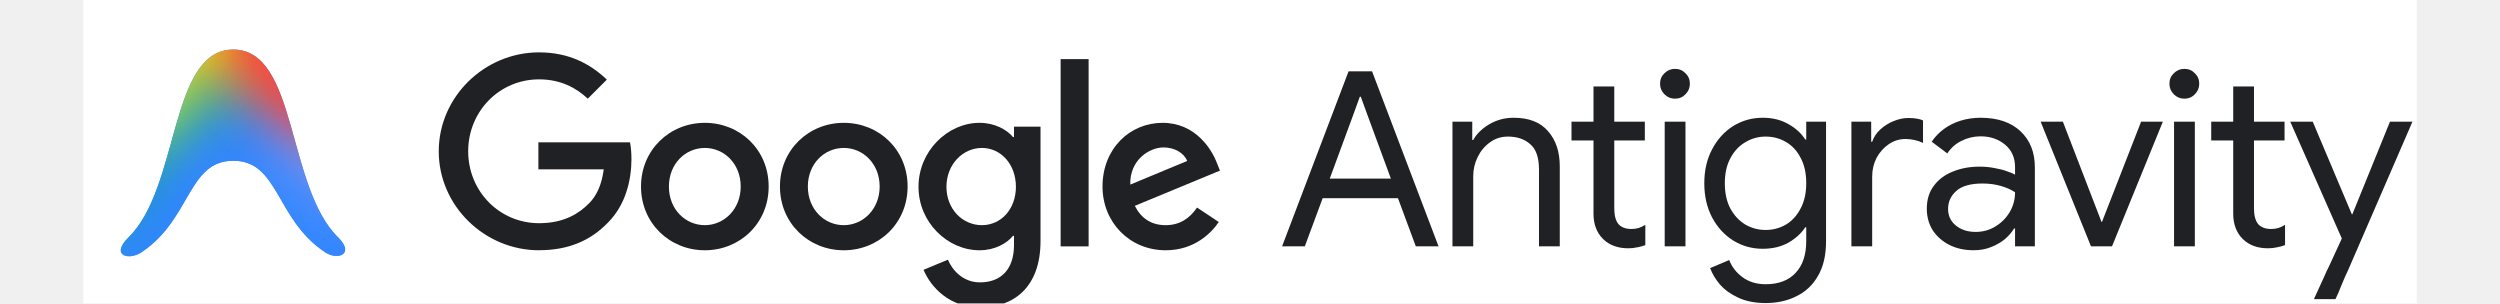
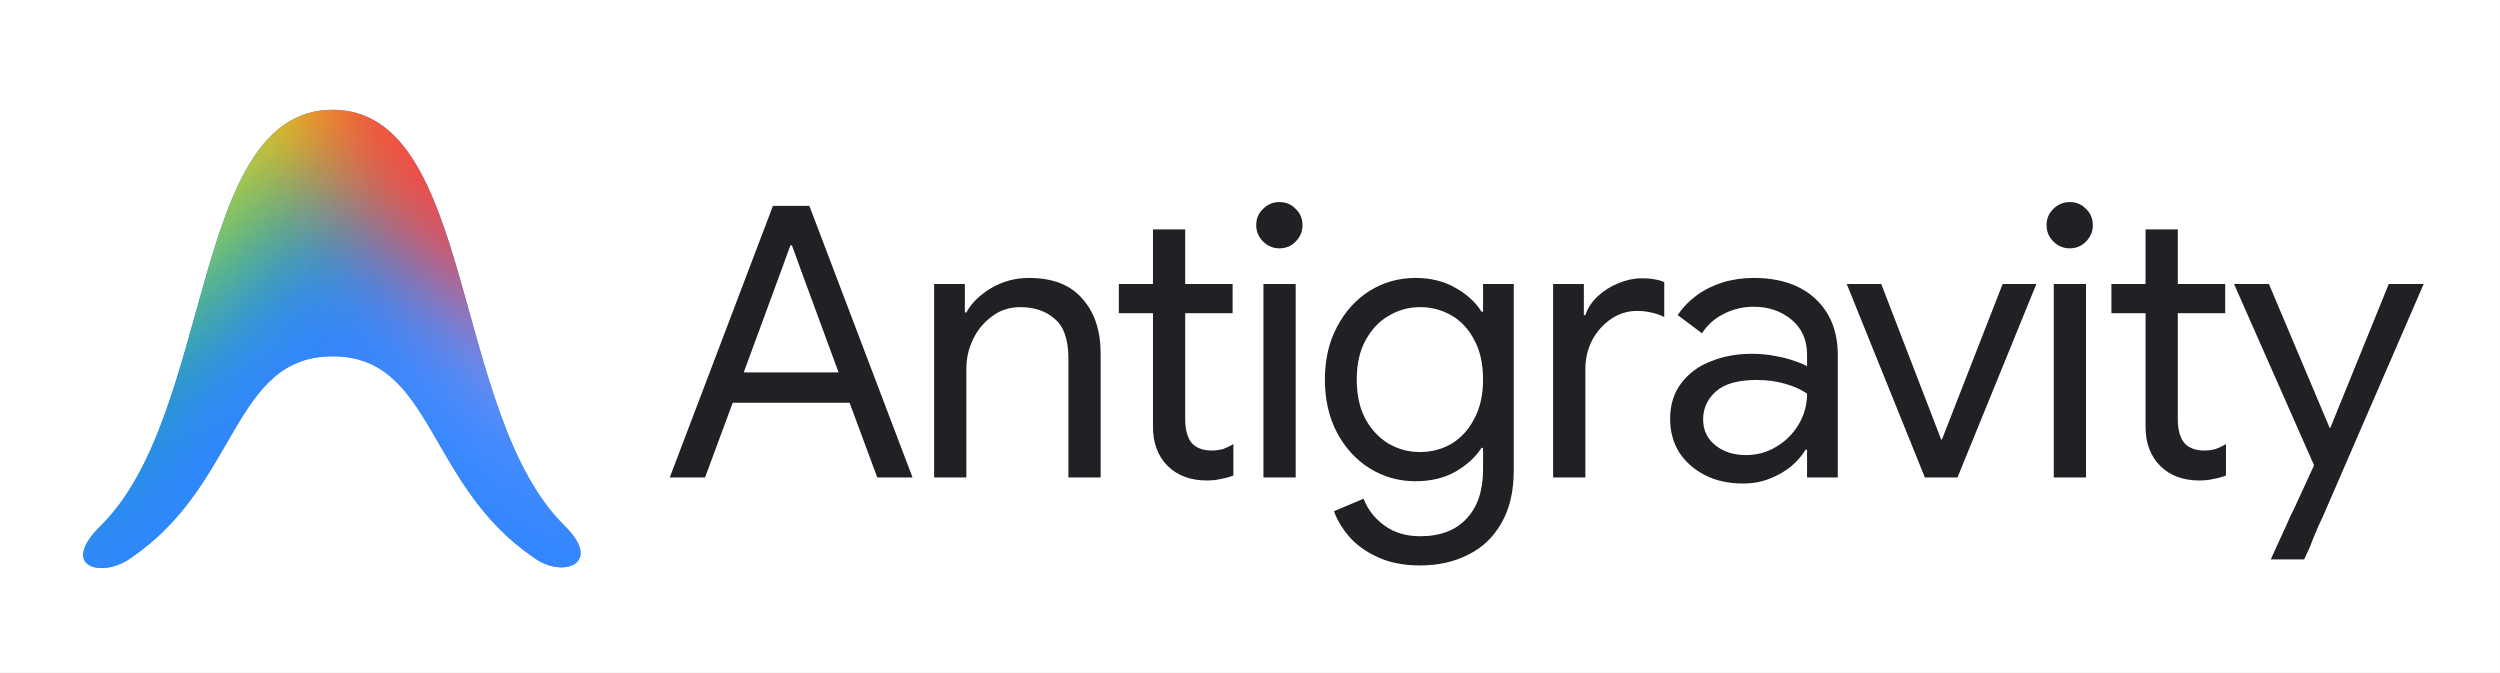
- <svg xmlns="http://www.w3.org/2000/svg" fill="none" viewBox="0 0 869 113" height="28" width="230.7">
-   <rect x="0" y="0" width="869" height="113" fill="white" />
+ <svg xmlns="http://www.w3.org/2000/svg" fill="none" viewBox="0 0 420 113" height="28" width="104.08">
+   <rect x="0" y="0" width="420" height="113" fill="white" />
  <g clip-path="url(#clip0_6001_463)">
-     <path d="M839.836 109.037C839.654 109.462 839.442 109.918 839.199 110.403C838.956 110.949 838.805 111.283 838.744 111.405H830.732C831.096 110.616 831.491 109.735 831.916 108.764C832.341 107.854 832.856 106.731 833.463 105.396C833.828 104.607 834.161 103.878 834.465 103.211C834.768 102.543 835.102 101.784 835.466 100.935C835.891 100.146 836.377 99.144 836.923 97.93L841.111 88.826L821.901 45.308H830.277L844.844 79.813H845.026L859.046 45.308H867.422L843.387 100.753C843.144 101.299 842.75 102.149 842.203 103.302C841.718 104.516 841.232 105.669 840.747 106.761C840.322 107.915 840.018 108.673 839.836 109.037Z" fill="#202124" />
-     <path d="M792.471 52.319V45.308H800.665V32.198H808.403V45.308H819.784V52.319H808.403V77.628C808.403 80.238 808.919 82.18 809.951 83.455C811.044 84.669 812.652 85.276 814.776 85.276C815.748 85.276 816.658 85.154 817.508 84.912C818.357 84.608 819.177 84.213 819.966 83.728V91.284C818.995 91.649 817.993 91.922 816.961 92.104C815.93 92.347 814.807 92.468 813.593 92.468C809.708 92.468 806.583 91.315 804.216 89.008C801.848 86.641 800.665 83.485 800.665 79.54V52.319H792.471Z" fill="#202124" />
-     <path d="M778.634 91.74V45.308H786.373V91.74H778.634ZM782.458 36.75C780.941 36.75 779.636 36.204 778.543 35.112C777.451 34.019 776.905 32.714 776.905 31.197C776.905 29.619 777.451 28.314 778.543 27.282C779.636 26.19 780.941 25.643 782.458 25.643C784.036 25.643 785.341 26.19 786.373 27.282C787.465 28.314 788.012 29.619 788.012 31.197C788.012 32.714 787.465 34.019 786.373 35.112C785.341 36.204 784.036 36.75 782.458 36.75Z" fill="#202124" />
-     <path d="M747.697 91.74L728.943 45.308H737.227L751.612 82.635H751.794L766.361 45.308H774.463L755.527 91.74H747.697Z" fill="#202124" />
-     <path d="M704.033 93.196C700.574 93.196 697.539 92.529 694.929 91.193C692.319 89.858 690.256 88.037 688.738 85.731C687.282 83.364 686.553 80.693 686.553 77.719C686.553 74.32 687.434 71.468 689.194 69.161C690.954 66.794 693.321 65.034 696.295 63.881C699.269 62.667 702.546 62.06 706.127 62.06C708.191 62.06 710.103 62.242 711.863 62.606C713.623 62.91 715.141 63.304 716.415 63.79C717.75 64.215 718.752 64.639 719.419 65.064V62.242C719.419 58.722 718.175 55.93 715.687 53.866C713.198 51.803 710.164 50.771 706.583 50.771C704.033 50.771 701.636 51.347 699.39 52.501C697.205 53.593 695.476 55.141 694.201 57.144L688.374 52.774C689.588 50.953 691.106 49.375 692.926 48.04C694.747 46.704 696.811 45.672 699.117 44.944C701.484 44.216 703.973 43.852 706.583 43.852C712.895 43.852 717.841 45.521 721.422 48.859C725.003 52.197 726.794 56.689 726.794 62.333V91.74H719.419V85.094H719.055C718.266 86.429 717.143 87.734 715.687 89.008C714.23 90.222 712.5 91.224 710.497 92.013C708.555 92.802 706.401 93.196 704.033 93.196ZM704.762 86.368C707.432 86.368 709.86 85.701 712.045 84.365C714.291 83.03 716.081 81.24 717.417 78.994C718.752 76.748 719.419 74.29 719.419 71.619C718.024 70.648 716.263 69.859 714.139 69.252C712.075 68.645 709.799 68.342 707.311 68.342C702.88 68.342 699.633 69.252 697.57 71.073C695.506 72.894 694.474 75.14 694.474 77.81C694.474 80.359 695.445 82.423 697.387 84.001C699.33 85.579 701.788 86.368 704.762 86.368Z" fill="#202124" />
-     <path d="M658.47 91.74V45.308H665.844V52.774H666.209C666.815 51.014 667.817 49.496 669.213 48.222C670.67 46.886 672.308 45.855 674.129 45.126C676.011 44.337 677.862 43.943 679.683 43.943C681.079 43.943 682.171 44.034 682.96 44.216C683.749 44.337 684.478 44.55 685.145 44.853V53.229C684.174 52.743 683.112 52.379 681.959 52.136C680.866 51.894 679.743 51.772 678.59 51.772C676.344 51.772 674.281 52.41 672.399 53.684C670.518 54.959 669 56.658 667.847 58.782C666.755 60.907 666.209 63.243 666.209 65.793V91.74H658.47Z" fill="#202124" />
-     <path d="M626.539 112.861C622.594 112.861 619.195 112.194 616.343 110.858C613.551 109.584 611.275 107.945 609.514 105.942C607.815 103.939 606.601 101.906 605.873 99.842L612.974 96.838C613.945 99.387 615.584 101.511 617.89 103.211C620.257 104.971 623.14 105.851 626.539 105.851C631.395 105.851 635.127 104.425 637.737 101.572C640.347 98.78 641.652 94.865 641.652 89.828V84.638H641.288C639.831 86.884 637.737 88.796 635.006 90.374C632.275 91.891 629.088 92.65 625.447 92.65C621.441 92.65 617.769 91.618 614.431 89.555C611.153 87.491 608.543 84.638 606.601 80.997C604.659 77.294 603.688 73.046 603.688 68.251C603.688 63.456 604.659 59.238 606.601 55.596C608.543 51.894 611.153 49.011 614.431 46.947C617.769 44.883 621.441 43.852 625.447 43.852C629.088 43.852 632.275 44.641 635.006 46.219C637.737 47.736 639.831 49.648 641.288 51.954H641.652V45.308H649.027V89.919C649.027 95.078 648.025 99.357 646.022 102.756C644.08 106.155 641.409 108.673 638.01 110.312C634.672 112.012 630.849 112.861 626.539 112.861ZM626.539 85.64C629.27 85.64 631.789 84.972 634.096 83.637C636.402 82.241 638.223 80.238 639.558 77.628C640.954 75.018 641.652 71.892 641.652 68.251C641.652 64.488 640.954 61.332 639.558 58.782C638.223 56.173 636.402 54.2 634.096 52.865C631.789 51.529 629.27 50.862 626.539 50.862C623.808 50.862 621.289 51.56 618.983 52.956C616.676 54.291 614.825 56.264 613.429 58.874C612.033 61.423 611.335 64.549 611.335 68.251C611.335 71.953 612.033 75.109 613.429 77.719C614.825 80.268 616.676 82.241 618.983 83.637C621.289 84.972 623.808 85.64 626.539 85.64Z" fill="#202124" />
-     <path d="M588.94 91.74V45.308H596.679V91.74H588.94ZM592.764 36.75C591.247 36.75 589.942 36.204 588.849 35.112C587.757 34.019 587.211 32.714 587.211 31.197C587.211 29.619 587.757 28.314 588.849 27.282C589.942 26.19 591.247 25.643 592.764 25.643C594.342 25.643 595.647 26.19 596.679 27.282C597.772 28.314 598.318 29.619 598.318 31.197C598.318 32.714 597.772 34.019 596.679 35.112C595.647 36.204 594.342 36.75 592.764 36.75Z" fill="#202124" />
-     <path d="M554.23 52.319V45.308H562.424V32.198H570.162V45.308H581.542V52.319H570.162V77.628C570.162 80.238 570.678 82.18 571.71 83.455C572.802 84.669 574.411 85.276 576.535 85.276C577.506 85.276 578.417 85.154 579.266 84.912C580.116 84.608 580.936 84.213 581.725 83.728V91.284C580.753 91.649 579.752 91.922 578.72 92.104C577.688 92.347 576.566 92.468 575.352 92.468C571.467 92.468 568.341 91.315 565.974 89.008C563.607 86.641 562.424 83.485 562.424 79.54V52.319H554.23Z" fill="#202124" />
-     <path d="M509.898 91.74V45.308H517.272V52.136H517.636C518.85 49.891 520.823 47.949 523.554 46.31C526.346 44.671 529.381 43.852 532.658 43.852C538.364 43.852 542.643 45.521 545.495 48.859C548.409 52.136 549.865 56.507 549.865 61.969V91.74H542.127V63.153C542.127 58.661 541.034 55.505 538.849 53.684C536.725 51.803 533.963 50.862 530.564 50.862C528.015 50.862 525.77 51.59 523.827 53.047C521.885 54.443 520.368 56.264 519.275 58.509C518.183 60.755 517.636 63.122 517.636 65.611V91.74H509.898Z" fill="#202124" />
-     <path d="M446.449 91.74L471.212 26.554H479.952L504.716 91.74H496.249L489.603 73.804H461.562L454.916 91.74H446.449ZM486.963 66.521L478.314 43.032L475.764 36.022H475.4L472.851 43.032L464.202 66.521H486.963Z" fill="#202124" />
-     <path d="M169.742 93.204C149.435 93.204 132.375 76.658 132.375 56.352C132.375 36.046 149.435 19.5 169.742 19.5C180.973 19.5 188.959 23.904 194.976 29.653L187.881 36.748C183.566 32.701 177.728 29.554 169.742 29.554C154.928 29.554 143.34 41.508 143.34 56.342C143.34 71.176 154.928 83.12 169.742 83.12C179.351 83.12 184.833 79.261 188.336 75.748C191.206 72.868 193.096 68.742 193.818 63.071H169.484V53.007H203.605C203.961 54.808 204.14 56.966 204.14 59.301C204.14 66.852 202.071 76.203 195.431 82.853C188.969 89.592 180.706 93.184 169.742 93.184V93.204Z" fill="#202124" />
-     <path d="M255.242 69.474C255.242 83.14 244.564 93.204 231.472 93.204C218.38 93.204 207.702 83.14 207.702 69.474C207.702 55.808 218.38 45.744 231.472 45.744C244.564 45.744 255.242 55.719 255.242 69.474ZM244.831 69.474C244.831 60.934 238.637 55.095 231.462 55.095C224.288 55.095 218.093 60.934 218.093 69.474C218.093 78.014 224.288 83.853 231.462 83.853C238.637 83.853 244.831 77.925 244.831 69.474Z" fill="#202124" />
-     <path d="M306.987 69.474C306.987 83.14 296.309 93.204 283.217 93.204C270.125 93.204 259.447 83.14 259.447 69.474C259.447 55.808 270.125 45.744 283.217 45.744C296.309 45.744 306.987 55.719 306.987 69.474ZM296.576 69.474C296.576 60.934 290.382 55.095 283.207 55.095C276.033 55.095 269.838 60.934 269.838 69.474C269.838 78.014 276.033 83.853 283.207 83.853C290.382 83.853 296.576 77.925 296.576 69.474Z" fill="#202124" />
-     <path d="M356.486 47.179V89.78C356.486 107.306 346.155 114.5 333.943 114.5C322.444 114.5 315.527 106.771 312.924 100.478L321.999 96.707C323.612 100.577 327.57 105.158 333.943 105.158C341.761 105.158 346.61 100.309 346.61 91.225V87.811H346.254C343.918 90.691 339.425 93.204 333.765 93.204C321.91 93.204 311.044 82.873 311.044 69.563C311.044 56.253 321.91 45.744 333.765 45.744C339.425 45.744 343.918 48.257 346.254 51.048H346.61V47.179H356.486ZM347.322 69.563C347.322 61.201 341.751 55.095 334.656 55.095C327.56 55.095 321.455 61.211 321.455 69.563C321.455 77.915 327.471 83.853 334.656 83.853C341.84 83.853 347.322 77.826 347.322 69.563Z" fill="#202124" />
-     <path d="M374.397 22.014V91.759H363.977V22.014H374.397Z" fill="#202124" />
-     <path d="M414.782 77.292L422.867 82.685C420.265 86.554 413.971 93.204 403.105 93.204C389.637 93.204 379.573 82.774 379.573 69.474C379.573 55.362 389.726 45.744 401.938 45.744C414.149 45.744 420.255 55.541 422.234 60.845L423.313 63.536L391.606 76.658C394.031 81.418 397.801 83.853 403.105 83.853C408.409 83.853 412.091 81.25 414.782 77.292ZM389.904 68.752L411.101 59.944C409.933 56.975 406.43 54.907 402.304 54.907C397.009 54.907 389.637 59.578 389.914 68.752H389.904Z" fill="#202124" />
+     <g transform="translate(-200, 16) scale(0.7, 0.7)">
+       <path d="M839.836 109.037C839.654 109.462 839.442 109.918 839.199 110.403C838.956 110.949 838.805 111.283 838.744 111.405H830.732C831.096 110.616 831.491 109.735 831.916 108.764C832.341 107.854 832.856 106.731 833.463 105.396C833.828 104.607 834.161 103.878 834.465 103.211C834.768 102.543 835.102 101.784 835.466 100.935C835.891 100.146 836.377 99.144 836.923 97.93L841.111 88.826L821.901 45.308H830.277L844.844 79.813H845.026L859.046 45.308H867.422L843.387 100.753C843.144 101.299 842.75 102.149 842.203 103.302C841.718 104.516 841.232 105.669 840.747 106.761C840.322 107.915 840.018 108.673 839.836 109.037Z" fill="#202124" />
+       <path d="M792.471 52.319V45.308H800.665V32.198H808.403V45.308H819.784V52.319H808.403V77.628C808.403 80.238 808.919 82.18 809.951 83.455C811.044 84.669 812.652 85.276 814.776 85.276C815.748 85.276 816.658 85.154 817.508 84.912C818.357 84.608 819.177 84.213 819.966 83.728V91.284C818.995 91.649 817.993 91.922 816.961 92.104C815.93 92.347 814.807 92.468 813.593 92.468C809.708 92.468 806.583 91.315 804.216 89.008C801.848 86.641 800.665 83.485 800.665 79.54V52.319H792.471Z" fill="#202124" />
+       <path d="M778.634 91.74V45.308H786.373V91.74H778.634ZM782.458 36.75C780.941 36.75 779.636 36.204 778.543 35.112C777.451 34.019 776.905 32.714 776.905 31.197C776.905 29.619 777.451 28.314 778.543 27.282C779.636 26.19 780.941 25.643 782.458 25.643C784.036 25.643 785.341 26.19 786.373 27.282C787.465 28.314 788.012 29.619 788.012 31.197C788.012 32.714 787.465 34.019 786.373 35.112C785.341 36.204 784.036 36.75 782.458 36.75Z" fill="#202124" />
+       <path d="M747.697 91.74L728.943 45.308H737.227L751.612 82.635H751.794L766.361 45.308H774.463L755.527 91.74H747.697Z" fill="#202124" />
+       <path d="M704.033 93.196C700.574 93.196 697.539 92.529 694.929 91.193C692.319 89.858 690.256 88.037 688.738 85.731C687.282 83.364 686.553 80.693 686.553 77.719C686.553 74.32 687.434 71.468 689.194 69.161C690.954 66.794 693.321 65.034 696.295 63.881C699.269 62.667 702.546 62.06 706.127 62.06C708.191 62.06 710.103 62.242 711.863 62.606C713.623 62.91 715.141 63.304 716.415 63.79C717.75 64.215 718.752 64.639 719.419 65.064V62.242C719.419 58.722 718.175 55.93 715.687 53.866C713.198 51.803 710.164 50.771 706.583 50.771C704.033 50.771 701.636 51.347 699.39 52.501C697.205 53.593 695.476 55.141 694.201 57.144L688.374 52.774C689.588 50.953 691.106 49.375 692.926 48.04C694.747 46.704 696.811 45.672 699.117 44.944C701.484 44.216 703.973 43.852 706.583 43.852C712.895 43.852 717.841 45.521 721.422 48.859C725.003 52.197 726.794 56.689 726.794 62.333V91.74H719.419V85.094H719.055C718.266 86.429 717.143 87.734 715.687 89.008C714.23 90.222 712.5 91.224 710.497 92.013C708.555 92.802 706.401 93.196 704.033 93.196ZM704.762 86.368C707.432 86.368 709.86 85.701 712.045 84.365C714.291 83.03 716.081 81.24 717.417 78.994C718.752 76.748 719.419 74.29 719.419 71.619C718.024 70.648 716.263 69.859 714.139 69.252C712.075 68.645 709.799 68.342 707.311 68.342C702.88 68.342 699.633 69.252 697.57 71.073C695.506 72.894 694.474 75.14 694.474 77.81C694.474 80.359 695.445 82.423 697.387 84.001C699.33 85.579 701.788 86.368 704.762 86.368Z" fill="#202124" />
+       <path d="M658.47 91.74V45.308H665.844V52.774H666.209C666.815 51.014 667.817 49.496 669.213 48.222C670.67 46.886 672.308 45.855 674.129 45.126C676.011 44.337 677.862 43.943 679.683 43.943C681.079 43.943 682.171 44.034 682.96 44.216C683.749 44.337 684.478 44.55 685.145 44.853V53.229C684.174 52.743 683.112 52.379 681.959 52.136C680.866 51.894 679.743 51.772 678.59 51.772C676.344 51.772 674.281 52.41 672.399 53.684C670.518 54.959 669 56.658 667.847 58.782C666.755 60.907 666.209 63.243 666.209 65.793V91.74H658.47Z" fill="#202124" />
+       <path d="M626.539 112.861C622.594 112.861 619.195 112.194 616.343 110.858C613.551 109.584 611.275 107.945 609.514 105.942C607.815 103.939 606.601 101.906 605.873 99.842L612.974 96.838C613.945 99.387 615.584 101.511 617.89 103.211C620.257 104.971 623.14 105.851 626.539 105.851C631.395 105.851 635.127 104.425 637.737 101.572C640.347 98.78 641.652 94.865 641.652 89.828V84.638H641.288C639.831 86.884 637.737 88.796 635.006 90.374C632.275 91.891 629.088 92.65 625.447 92.65C621.441 92.65 617.769 91.618 614.431 89.555C611.153 87.491 608.543 84.638 606.601 80.997C604.659 77.294 603.688 73.046 603.688 68.251C603.688 63.456 604.659 59.238 606.601 55.596C608.543 51.894 611.153 49.011 614.431 46.947C617.769 44.883 621.441 43.852 625.447 43.852C629.088 43.852 632.275 44.641 635.006 46.219C637.737 47.736 639.831 49.648 641.288 51.954H641.652V45.308H649.027V89.919C649.027 95.078 648.025 99.357 646.022 102.756C644.08 106.155 641.409 108.673 638.01 110.312C634.672 112.012 630.849 112.861 626.539 112.861ZM626.539 85.64C629.27 85.64 631.789 84.972 634.096 83.637C636.402 82.241 638.223 80.238 639.558 77.628C640.954 75.018 641.652 71.892 641.652 68.251C641.652 64.488 640.954 61.332 639.558 58.782C638.223 56.173 636.402 54.2 634.096 52.865C631.789 51.529 629.27 50.862 626.539 50.862C623.808 50.862 621.289 51.56 618.983 52.956C616.676 54.291 614.825 56.264 613.429 58.874C612.033 61.423 611.335 64.549 611.335 68.251C611.335 71.953 612.033 75.109 613.429 77.719C614.825 80.268 616.676 82.241 618.983 83.637C621.289 84.972 623.808 85.64 626.539 85.64Z" fill="#202124" />
+       <path d="M588.94 91.74V45.308H596.679V91.74H588.94ZM592.764 36.75C591.247 36.75 589.942 36.204 588.849 35.112C587.757 34.019 587.211 32.714 587.211 31.197C587.211 29.619 587.757 28.314 588.849 27.282C589.942 26.19 591.247 25.643 592.764 25.643C594.342 25.643 595.647 26.19 596.679 27.282C597.772 28.314 598.318 29.619 598.318 31.197C598.318 32.714 597.772 34.019 596.679 35.112C595.647 36.204 594.342 36.75 592.764 36.75Z" fill="#202124" />
+       <path d="M554.23 52.319V45.308H562.424V32.198H570.162V45.308H581.542V52.319H570.162V77.628C570.162 80.238 570.678 82.18 571.71 83.455C572.802 84.669 574.411 85.276 576.535 85.276C577.506 85.276 578.417 85.154 579.266 84.912C580.116 84.608 580.936 84.213 581.725 83.728V91.284C580.753 91.649 579.752 91.922 578.72 92.104C577.688 92.347 576.566 92.468 575.352 92.468C571.467 92.468 568.341 91.315 565.974 89.008C563.607 86.641 562.424 83.485 562.424 79.54V52.319H554.23Z" fill="#202124" />
+       <path d="M509.898 91.74V45.308H517.272V52.136H517.636C518.85 49.891 520.823 47.949 523.554 46.31C526.346 44.671 529.381 43.852 532.658 43.852C538.364 43.852 542.643 45.521 545.495 48.859C548.409 52.136 549.865 56.507 549.865 61.969V91.74H542.127V63.153C542.127 58.661 541.034 55.505 538.849 53.684C536.725 51.803 533.963 50.862 530.564 50.862C528.015 50.862 525.77 51.59 523.827 53.047C521.885 54.443 520.368 56.264 519.275 58.509C518.183 60.755 517.636 63.122 517.636 65.611V91.74H509.898Z" fill="#202124" />
+       <path d="M446.449 91.74L471.212 26.554H479.952L504.716 91.74H496.249L489.603 73.804H461.562L454.916 91.74H446.449ZM486.963 66.521L478.314 43.032L475.764 36.022H475.4L472.851 43.032L464.202 66.521H486.963Z" fill="#202124" />
+     </g>
    <path d="M89.699 93.695C94.366 97.195 101.366 94.862 94.949 88.445C75.699 69.778 79.782 18.445 55.866 18.445C31.949 18.445 36.032 69.778 16.782 88.445C9.783 95.445 17.366 97.195 22.032 93.695C40.116 81.445 38.949 59.862 55.866 59.862C72.782 59.862 71.616 81.445 89.699 93.695Z" fill="#3186FF" />
    <mask id="mask0_6001_463" maskUnits="userSpaceOnUse" x="13" y="18" width="85" height="78" style="mask-type: alpha;">
      <path d="M89.699 93.695C94.366 97.195 101.366 94.862 94.949 88.445C75.699 69.778 79.782 18.445 55.866 18.445C31.949 18.445 36.032 69.778 16.782 88.445C9.783 95.445 17.366 97.195 22.032 93.695C40.116 81.445 38.949 59.862 55.866 59.862C72.782 59.862 71.616 81.445 89.699 93.695Z" fill="black" />
    </mask>
    <g mask="url(#mask0_6001_463)">
      <g filter="url(#filter0_f_6001_463)">
        <ellipse cx="22.787" cy="26.81" rx="22.787" ry="26.81" transform="matrix(-0.112784 0.99362 -0.99362 -0.112781 66.2473 -15.5344)" fill="#FFE432" />
      </g>
      <g filter="url(#filter1_f_6001_463)">
        <ellipse cx="96.491" cy="35.123" rx="29.501" ry="30.149" transform="rotate(76.9243 96.491 35.1231)" fill="#FC413D" />
      </g>
      <g filter="url(#filter2_f_6001_463)">
        <ellipse cx="9.03" cy="41.665" rx="30.832" ry="39.942" transform="rotate(74.1257 9.02988 41.6647)" fill="#00B95C" />
      </g>
      <g filter="url(#filter3_f_6001_463)">
        <ellipse cx="9.03" cy="41.665" rx="30.832" ry="39.942" transform="rotate(74.1257 9.02988 41.6647)" fill="#00B95C" />
      </g>
      <g filter="url(#filter4_f_6001_463)">
        <ellipse cx="11.221" cy="42.892" rx="30.22" ry="33.27" transform="rotate(45.6065 11.2212 42.8915)" fill="#00B95C" />
      </g>
      <g filter="url(#filter5_f_6001_463)">
        <ellipse cx="75.755" cy="104.822" rx="29.018" ry="27.943" transform="rotate(76.9243 75.7546 104.822)" fill="#3186FF" />
      </g>
      <g filter="url(#filter6_f_6001_463)">
        <ellipse cx="33.566" cy="35.404" rx="33.566" ry="35.404" transform="matrix(-0.409539 0.912293 -0.912294 -0.409537 101.25 -15.1674)" fill="#FBBC04" />
      </g>
      <g filter="url(#filter7_f_6001_463)">
        <path d="M2.568 149.695C-15.812 142.48 15.599 83.116 23.409 63.22C31.22 43.324 52.451 33.045 70.831 40.26C89.211 47.475 110.996 87.216 103.185 107.112C95.374 127.008 20.948 156.91 2.568 149.695Z" fill="#3186FF" />
      </g>
      <g filter="url(#filter8_f_6001_463)">
        <path d="M113.934 75.808C109.013 81.551 96.172 78.622 85.253 69.267C74.334 59.911 69.47 47.671 74.391 41.928C79.312 36.185 92.153 39.114 103.072 48.469C113.991 57.825 118.855 70.065 113.934 75.808Z" fill="#749BFF" />
      </g>
      <g filter="url(#filter9_f_6001_463)">
        <ellipse cx="92.611" cy="23.796" rx="44.241" ry="27.502" transform="rotate(34.0763 92.611 23.7962)" fill="#FC413D" />
      </g>
      <g filter="url(#filter10_f_6001_463)">
        <ellipse cx="23.495" cy="29.589" rx="23.707" ry="13.787" transform="rotate(112.516 23.4949 29.5887)" fill="#FFEE48" />
      </g>
    </g>
  </g>
  <defs>
    <filter id="filter0_f_6001_463" x="2.493" y="-26.542" width="69.09" height="61.252" filterUnits="userSpaceOnUse" color-interpolation-filters="sRGB">
      <feFlood flood-opacity="0" result="BackgroundImageFix" />
      <feBlend mode="normal" in="SourceGraphic" in2="BackgroundImageFix" result="shape" />
      <feGaussianBlur stdDeviation="3.89" result="effect1_foregroundBlur_6001_463" />
    </filter>
    <filter id="filter1_f_6001_463" x="28.752" y="-32.033" width="135.477" height="134.313" filterUnits="userSpaceOnUse" color-interpolation-filters="sRGB">
      <feFlood flood-opacity="0" result="BackgroundImageFix" />
      <feBlend mode="normal" in="SourceGraphic" in2="BackgroundImageFix" result="shape" />
      <feGaussianBlur stdDeviation="18.808" result="effect1_foregroundBlur_6001_463" />
    </filter>
    <filter id="filter2_f_6001_463" x="-62.288" y="-21.925" width="142.637" height="127.18" filterUnits="userSpaceOnUse" color-interpolation-filters="sRGB">
      <feFlood flood-opacity="0" result="BackgroundImageFix" />
      <feBlend mode="normal" in="SourceGraphic" in2="BackgroundImageFix" result="shape" />
      <feGaussianBlur stdDeviation="15.988" result="effect1_foregroundBlur_6001_463" />
    </filter>
    <filter id="filter3_f_6001_463" x="-62.288" y="-21.925" width="142.637" height="127.18" filterUnits="userSpaceOnUse" color-interpolation-filters="sRGB">
      <feFlood flood-opacity="0" result="BackgroundImageFix" />
      <feBlend mode="normal" in="SourceGraphic" in2="BackgroundImageFix" result="shape" />
      <feGaussianBlur stdDeviation="15.988" result="effect1_foregroundBlur_6001_463" />
    </filter>
    <filter id="filter4_f_6001_463" x="-52.57" y="-20.835" width="127.582" height="127.452" filterUnits="userSpaceOnUse" color-interpolation-filters="sRGB">
      <feFlood flood-opacity="0" result="BackgroundImageFix" />
      <feBlend mode="normal" in="SourceGraphic" in2="BackgroundImageFix" result="shape" />
      <feGaussianBlur stdDeviation="15.988" result="effect1_foregroundBlur_6001_463" />
    </filter>
    <filter id="filter5_f_6001_463" x="17.362" y="45.465" width="116.786" height="118.715" filterUnits="userSpaceOnUse" color-interpolation-filters="sRGB">
      <feFlood flood-opacity="0" result="BackgroundImageFix" />
      <feBlend mode="normal" in="SourceGraphic" in2="BackgroundImageFix" result="shape" />
      <feGaussianBlur stdDeviation="15.194" result="effect1_foregroundBlur_6001_463" />
    </filter>
    <filter id="filter6_f_6001_463" x="-7.448" y="-60.474" width="125.303" height="122.858" filterUnits="userSpaceOnUse" color-interpolation-filters="sRGB">
      <feFlood flood-opacity="0" result="BackgroundImageFix" />
      <feBlend mode="normal" in="SourceGraphic" in2="BackgroundImageFix" result="shape" />
      <feGaussianBlur stdDeviation="13.77" result="effect1_foregroundBlur_6001_463" />
    </filter>
    <filter id="filter7_f_6001_463" x="-27.709" y="13.36" width="157.119" height="162.029" filterUnits="userSpaceOnUse" color-interpolation-filters="sRGB">
      <feFlood flood-opacity="0" result="BackgroundImageFix" />
      <feBlend mode="normal" in="SourceGraphic" in2="BackgroundImageFix" result="shape" />
      <feGaussianBlur stdDeviation="12.297" result="effect1_foregroundBlur_6001_463" />
    </filter>
    <filter id="filter8_f_6001_463" x="50.464" y="16.981" width="87.397" height="83.774" filterUnits="userSpaceOnUse" color-interpolation-filters="sRGB">
      <feFlood flood-opacity="0" result="BackgroundImageFix" />
      <feBlend mode="normal" in="SourceGraphic" in2="BackgroundImageFix" result="shape" />
      <feGaussianBlur stdDeviation="11.004" result="effect1_foregroundBlur_6001_463" />
    </filter>
    <filter id="filter9_f_6001_463" x="34.26" y="-28.457" width="116.701" height="104.506" filterUnits="userSpaceOnUse" color-interpolation-filters="sRGB">
      <feFlood flood-opacity="0" result="BackgroundImageFix" />
      <feBlend mode="normal" in="SourceGraphic" in2="BackgroundImageFix" result="shape" />
      <feGaussianBlur stdDeviation="9.294" result="effect1_foregroundBlur_6001_463" />
    </filter>
    <filter id="filter10_f_6001_463" x="-15.152" y="-15.949" width="77.294" height="91.076" filterUnits="userSpaceOnUse" color-interpolation-filters="sRGB">
      <feFlood flood-opacity="0" result="BackgroundImageFix" />
      <feBlend mode="normal" in="SourceGraphic" in2="BackgroundImageFix" result="shape" />
      <feGaussianBlur stdDeviation="11.503" result="effect1_foregroundBlur_6001_463" />
    </filter>
    <clipPath id="clip0_6001_463">
-       <rect width="869" height="113" fill="white" />
+       <rect width="420" height="113" fill="white" />
    </clipPath>
  </defs>
</svg>
